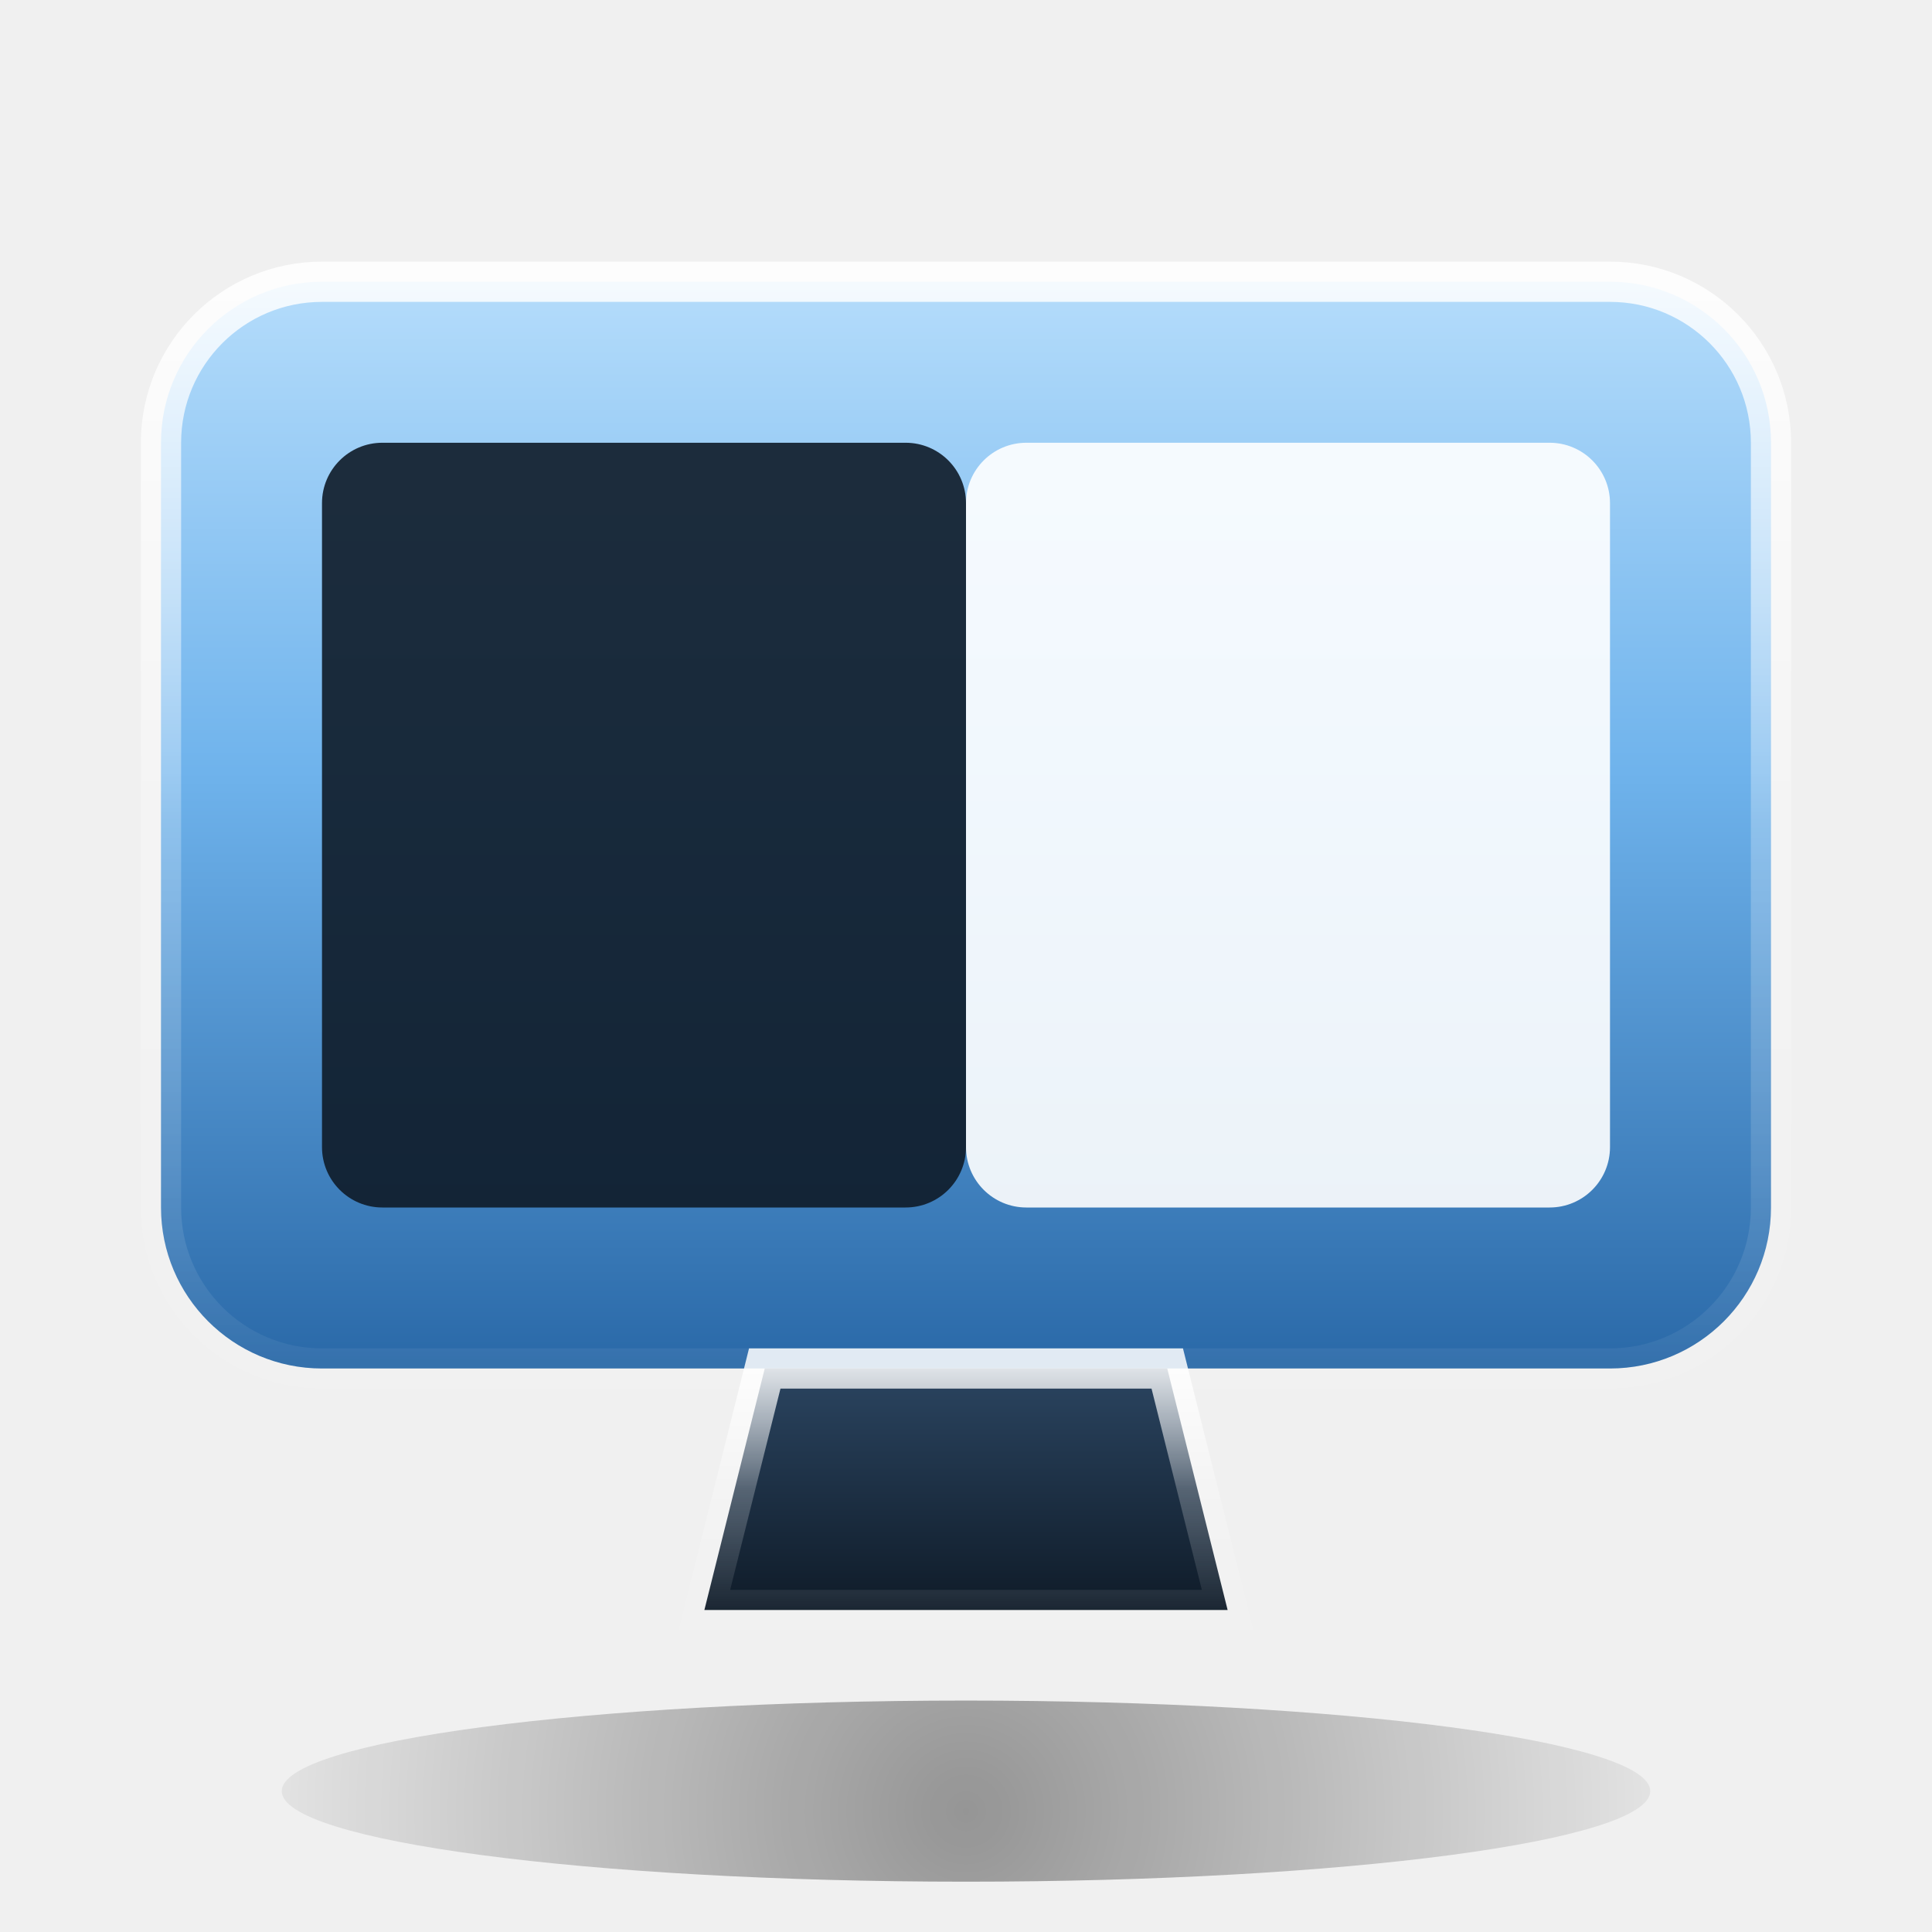
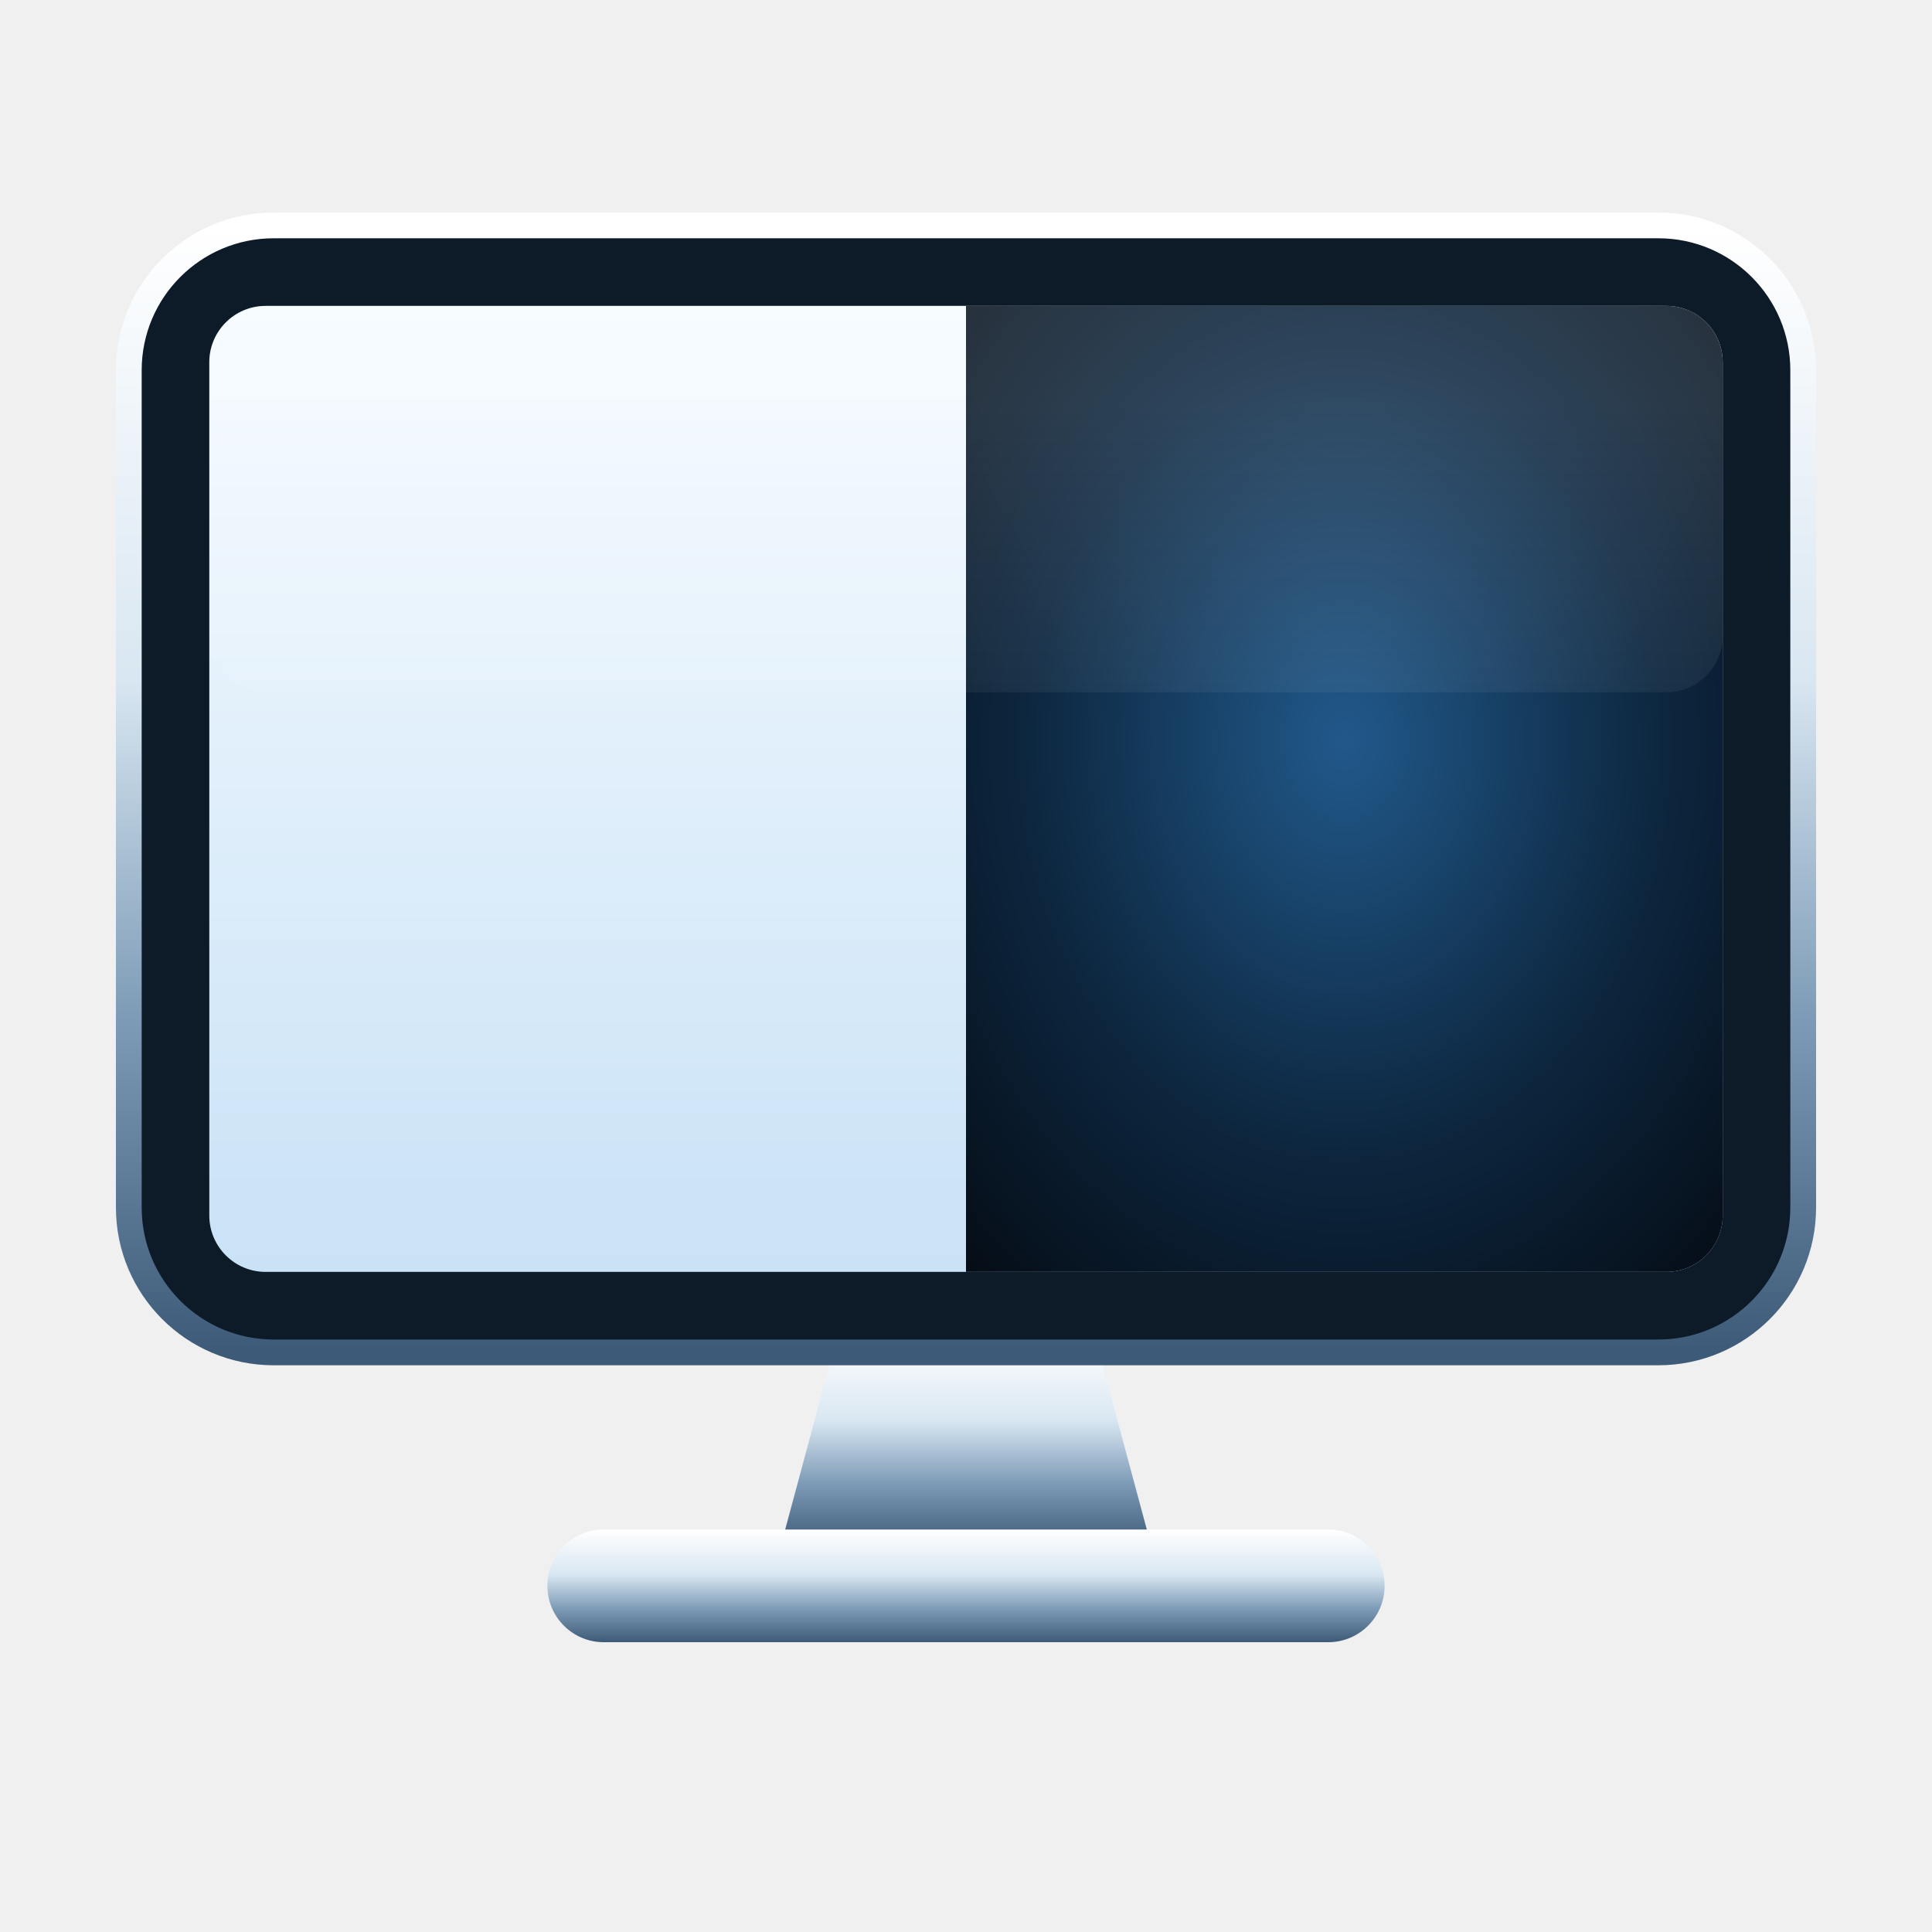
- <svg xmlns="http://www.w3.org/2000/svg" viewBox="0 0 96 96" width="96" height="96">
+ <svg xmlns="http://www.w3.org/2000/svg" viewBox="0 0 120 120" width="96" height="96">
  <defs>
-     <linearGradient id="g" x1="0" y1="0" x2="0" y2="1">
-       <stop offset="0" stop-color="#b4dcfb" stop-opacity="1" />
-       <stop offset="0.45" stop-color="#6fb3ec" stop-opacity="1" />
-       <stop offset="1" stop-color="#2a69a8" stop-opacity="1" />
+     <linearGradient id="mCh" x1="0" y1="0" x2="0" y2="1">
+       <stop offset="0" stop-color="#ffffff" />
+       <stop offset="0.4" stop-color="#d9e7f2" />
+       <stop offset="0.7" stop-color="#7e9cb7" />
+       <stop offset="1" stop-color="#3d5b78" />
    </linearGradient>
-     <linearGradient id="d" x1="0" y1="0" x2="0" y2="1">
-       <stop offset="0" stop-color="#2b4561" stop-opacity="1" />
-       <stop offset="1" stop-color="#0f1b28" stop-opacity="1" />
+     <linearGradient id="lightS" x1="0" y1="0" x2="0" y2="1">
+       <stop offset="0" stop-color="#f6fbff" />
+       <stop offset="1" stop-color="#c9e2f6" />
    </linearGradient>
-     <linearGradient id="r" x1="0" y1="0" x2="0" y2="1">
-       <stop offset="0" stop-color="#ffffff" stop-opacity="0.85" />
-       <stop offset="0.5" stop-color="#ffffff" stop-opacity="0.25" />
-       <stop offset="1" stop-color="#ffffff" stop-opacity="0.05" />
+     <radialGradient id="wallR" cx="0.5" cy="0.45" r="0.75">
+       <stop offset="0" stop-color="#21598b" />
+       <stop offset="0.55" stop-color="#0d2740" />
+       <stop offset="1" stop-color="#050c15" />
+     </radialGradient>
+     <linearGradient id="gloss" gradientUnits="userSpaceOnUse" x1="60" y1="25" x2="60" y2="56">
+       <stop offset="0" stop-color="#ffffff" stop-opacity="0.13" />
+       <stop offset="1" stop-color="#ffffff" stop-opacity="0" />
    </linearGradient>
-     <radialGradient id="sh" cx="48" cy="90" r="40" gradientUnits="userSpaceOnUse">
-       <stop offset="0" stop-color="#000000" stop-opacity="0.38" />
-       <stop offset="1" stop-color="#000000" stop-opacity="0" />
-     </radialGradient>
  </defs>
-   <ellipse cx="48" cy="89" rx="34" ry="4.5" fill="url(#sh)" />
-   <path d="M16 14 H80 A8 8 0 0 1 88 22 V60 A8 8 0 0 1 80 68 H16 A8 8 0 0 1 8 60 V22 A8 8 0 0 1 16 14 Z" fill="url(#g)" />
-   <path d="M16 14 H80 A8 8 0 0 1 88 22 V60 A8 8 0 0 1 80 68 H16 A8 8 0 0 1 8 60 V22 A8 8 0 0 1 16 14 Z" fill="none" stroke="url(#r)" stroke-width="2" />
-   <path d="M19 22 H45 A3 3 0 0 1 48 25 V57 A3 3 0 0 1 45 60 H19 A3 3 0 0 1 16 57 V25 A3 3 0 0 1 19 22 Z" fill="#0f1b28" fill-opacity="0.9" />
-   <path d="M51 22 H77 A3 3 0 0 1 80 25 V57 A3 3 0 0 1 77 60 H51 A3 3 0 0 1 48 57 V25 A3 3 0 0 1 51 22 Z" fill="#ffffff" fill-opacity="0.9" />
-   <path d="M38 68 L35 80 H61 L58 68 Z" fill="url(#d)" />
-   <path d="M38 68 L35 80 H61 L58 68 Z" fill="none" stroke="url(#r)" stroke-width="2" />
+   <path d="M52 83L68 83L71.5 96L48.5 96Z" fill="url(#mCh)" />
+   <path d="M37.5 95H82.5A3.5 3.5 0 0 1 86 98.5V98.5A3.5 3.5 0 0 1 82.5 102H37.5A3.5 3.5 0 0 1 34 98.5V98.5A3.5 3.5 0 0 1 37.5 95Z" fill="url(#mCh)" />
+   <path d="M17 14H103A9 9 0 0 1 112 23V75A9 9 0 0 1 103 84H17A9 9 0 0 1 8 75V23A9 9 0 0 1 17 14Z" fill="#0d1a27" />
+   <path d="M17 14H103A9 9 0 0 1 112 23V75A9 9 0 0 1 103 84H17A9 9 0 0 1 8 75V23A9 9 0 0 1 17 14Z" fill="none" stroke="url(#mCh)" stroke-width="1.6" />
+   <path d="M16.5 19H103.5A3.5 3.5 0 0 1 107 22.5V75.5A3.5 3.5 0 0 1 103.5 79H16.5A3.5 3.5 0 0 1 13 75.5V22.5A3.5 3.5 0 0 1 16.5 19Z" fill="url(#lightS)" />
+   <path d="M60 19H103.5A3.5 3.5 0 0 1 107 22.5V75.5A3.5 3.5 0 0 1 103.5 79H60Z" fill="url(#wallR)" />
+   <path d="M16.5 19H103.5A3.5 3.5 0 0 1 107 22.5V39.5A3.5 3.5 0 0 1 103.5 43H16.5A3.5 3.5 0 0 1 13 39.5V22.5A3.5 3.5 0 0 1 16.5 19Z" fill="url(#gloss)" />
</svg>
